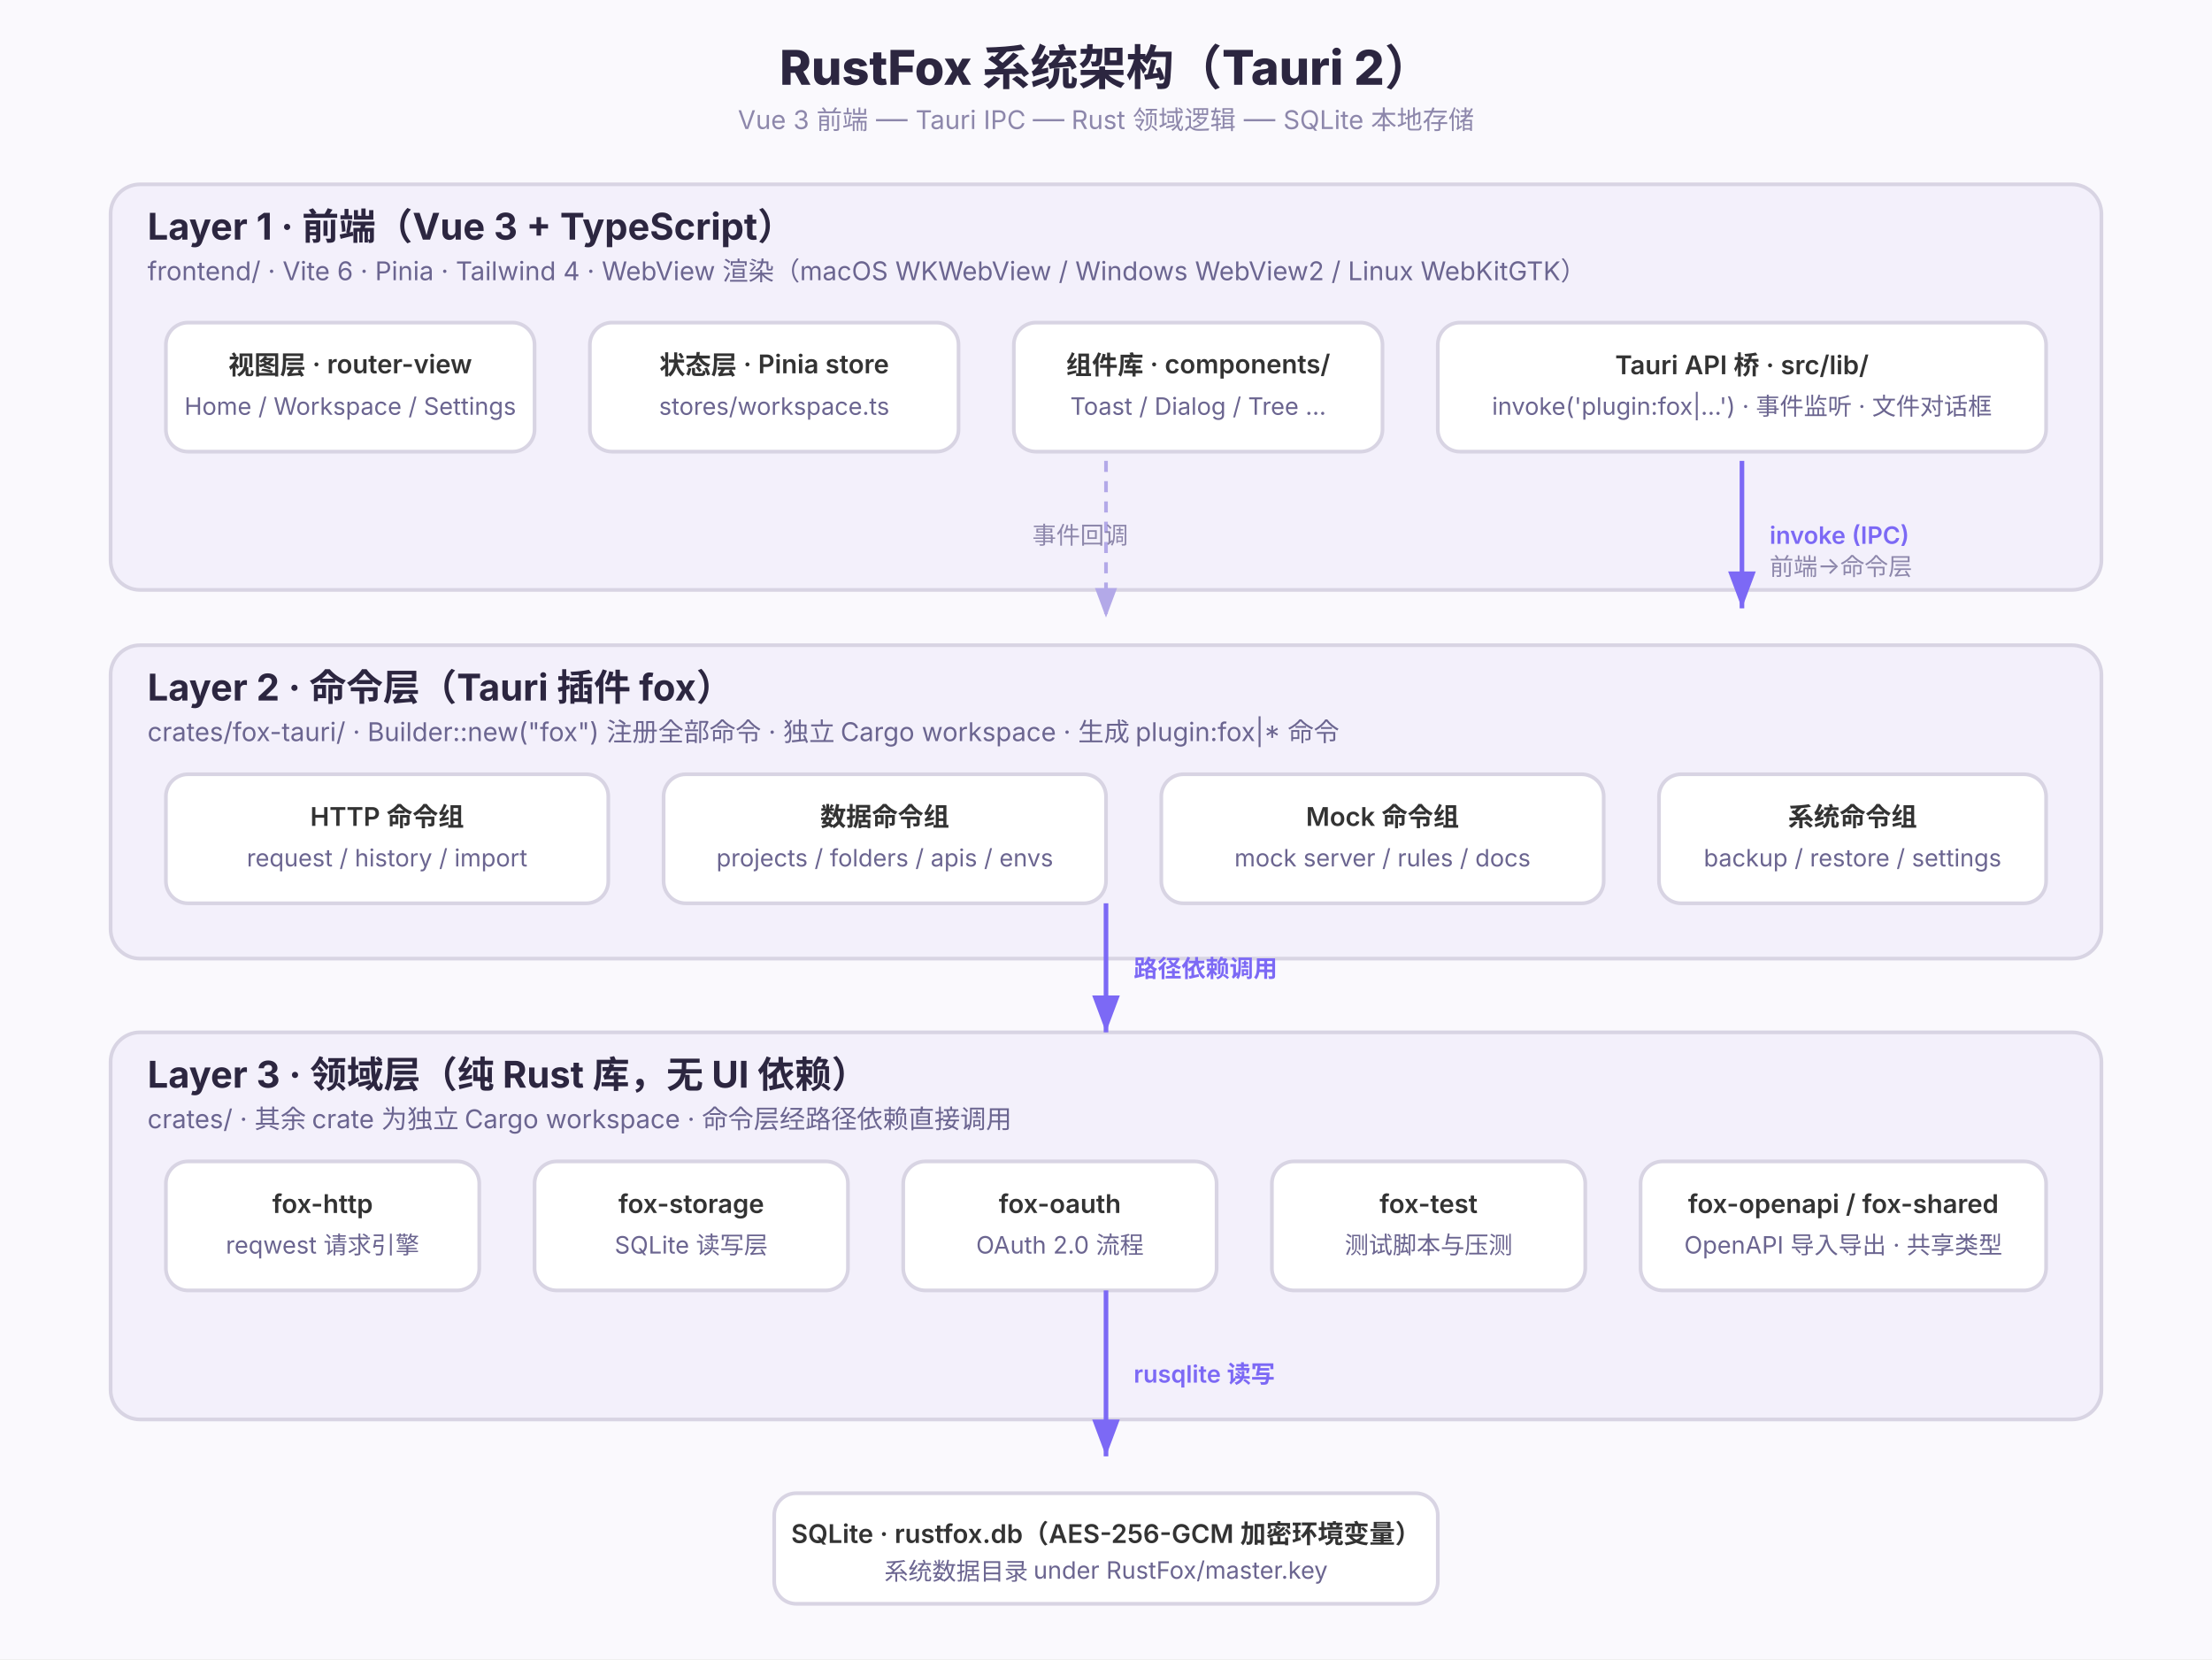
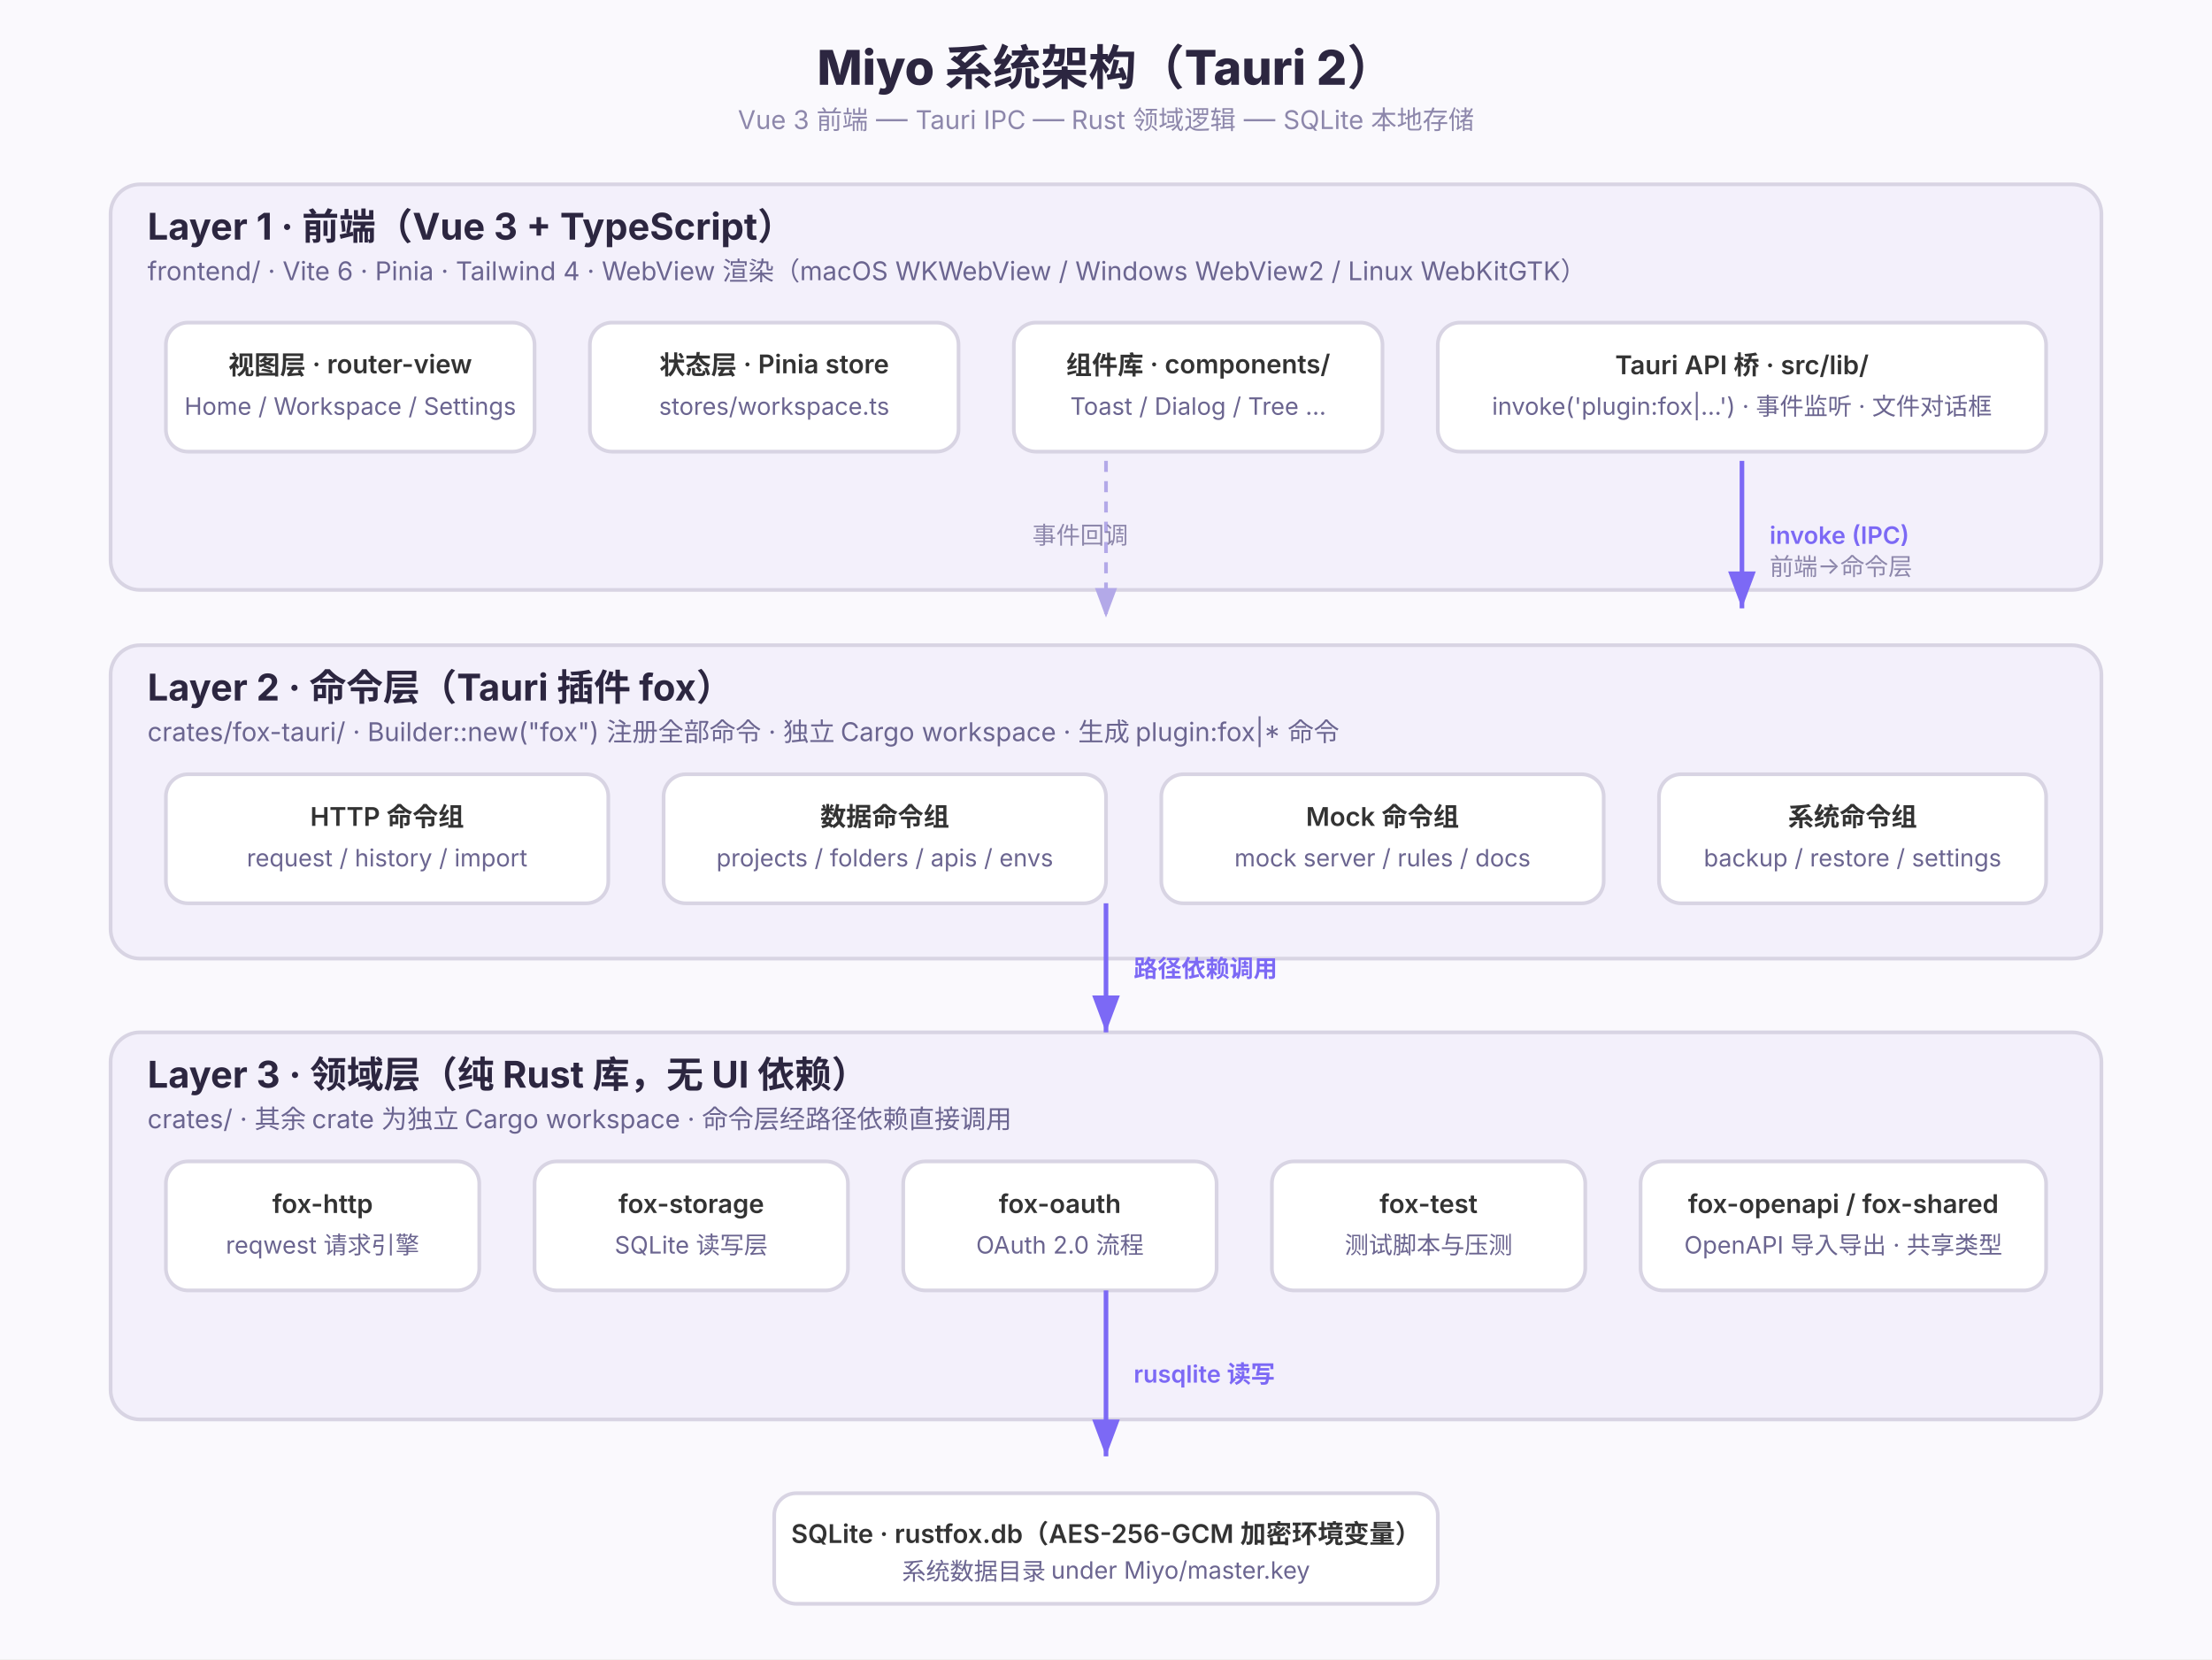
<svg xmlns="http://www.w3.org/2000/svg" viewBox="0 0 1200 900" font-family="-apple-system, 'PingFang SC', 'Microsoft YaHei', sans-serif">
  <defs>
    <style>
      .box { fill: #ffffff; stroke: #d8d4e3; stroke-width: 2; rx: 12 }
      .layer { fill: #f3f0fb; stroke: #d8d4e3; stroke-width: 2; rx: 16 }
      .title { font-size: 20px; font-weight: 700; fill: #2c2640 }
      .sub { font-size: 14px; fill: #6b6590 }
      .item { font-size: 14px; fill: #333; font-weight: 600 }
      .item2 { font-size: 13px; fill: #6b6590 }
      .arrow { stroke: #7c69f5; stroke-width: 2.5; fill: none; marker-end: url(#ah) }
      .arrow2 { stroke: #b3a9e8; stroke-width: 2; stroke-dasharray: 6 5; fill: none; marker-end: url(#ah2) }
      .lbl { font-size: 13px; fill: #7c69f5; font-weight: 600 }
      .lbl2 { font-size: 13px; fill: #8d87ab }
    </style>
    <marker id="ah" markerWidth="10" markerHeight="10" refX="8" refY="3" orient="auto">
      <path d="M0,0 L8,3 L0,6 z" fill="#7c69f5" />
    </marker>
    <marker id="ah2" markerWidth="10" markerHeight="10" refX="8" refY="3" orient="auto">
      <path d="M0,0 L8,3 L0,6 z" fill="#b3a9e8" />
    </marker>
  </defs>
  <rect width="1200" height="900" fill="#faf9fd" />
-   <text x="600" y="46" text-anchor="middle" font-size="26" font-weight="800" fill="#2c2640">RustFox 系统架构（Tauri 2）</text>
+   <text x="600" y="46" text-anchor="middle" font-size="26" font-weight="800" fill="#2c2640">Miyo 系统架构（Tauri 2）</text>
  <text x="600" y="70" text-anchor="middle" font-size="14" fill="#8d87ab">Vue 3 前端 ── Tauri IPC ── Rust 领域逻辑 ── SQLite 本地存储</text>
  <rect class="layer" x="60" y="100" width="1080" height="220" />
  <text x="80" y="130" class="title">Layer 1 · 前端（Vue 3 + TypeScript）</text>
  <text x="80" y="152" class="sub">frontend/ · Vite 6 · Pinia · Tailwind 4 · WebView 渲染（macOS WKWebView / Windows WebView2 / Linux WebKitGTK）</text>
  <rect class="box" x="90" y="175" width="200" height="70" />
  <text x="190" y="203" text-anchor="middle" class="item">视图层 · router-view</text>
  <text x="190" y="225" text-anchor="middle" class="item2">Home / Workspace / Settings</text>
  <rect class="box" x="320" y="175" width="200" height="70" />
  <text x="420" y="203" text-anchor="middle" class="item">状态层 · Pinia store</text>
  <text x="420" y="225" text-anchor="middle" class="item2">stores/workspace.ts</text>
  <rect class="box" x="550" y="175" width="200" height="70" />
  <text x="650" y="203" text-anchor="middle" class="item">组件库 · components/</text>
  <text x="650" y="225" text-anchor="middle" class="item2">Toast / Dialog / Tree …</text>
  <rect class="box" x="780" y="175" width="330" height="70" />
  <text x="945" y="203" text-anchor="middle" class="item">Tauri API 桥 · src/lib/</text>
  <text x="945" y="225" text-anchor="middle" class="item2">invoke('plugin:fox|...') · 事件监听 · 文件对话框</text>
  <rect class="layer" x="60" y="350" width="1080" height="170" />
  <text x="80" y="380" class="title">Layer 2 · 命令层（Tauri 插件 fox）</text>
  <text x="80" y="402" class="sub">crates/fox-tauri/ · Builder::new("fox") 注册全部命令 · 独立 Cargo workspace · 生成 plugin:fox|* 命令</text>
  <rect class="box" x="90" y="420" width="240" height="70" />
  <text x="210" y="448" text-anchor="middle" class="item">HTTP 命令组</text>
  <text x="210" y="470" text-anchor="middle" class="item2">request / history / import</text>
  <rect class="box" x="360" y="420" width="240" height="70" />
  <text x="480" y="448" text-anchor="middle" class="item">数据命令组</text>
  <text x="480" y="470" text-anchor="middle" class="item2">projects / folders / apis / envs</text>
  <rect class="box" x="630" y="420" width="240" height="70" />
  <text x="750" y="448" text-anchor="middle" class="item">Mock 命令组</text>
  <text x="750" y="470" text-anchor="middle" class="item2">mock server / rules / docs</text>
  <rect class="box" x="900" y="420" width="210" height="70" />
  <text x="1005" y="448" text-anchor="middle" class="item">系统命令组</text>
  <text x="1005" y="470" text-anchor="middle" class="item2">backup / restore / settings</text>
  <rect class="layer" x="60" y="560" width="1080" height="210" />
  <text x="80" y="590" class="title">Layer 3 · 领域层（纯 Rust 库，无 UI 依赖）</text>
  <text x="80" y="612" class="sub">crates/ · 其余 crate 为独立 Cargo workspace · 命令层经路径依赖直接调用</text>
  <rect class="box" x="90" y="630" width="170" height="70" />
  <text x="175" y="658" text-anchor="middle" class="item">fox-http</text>
  <text x="175" y="680" text-anchor="middle" class="item2">reqwest 请求引擎</text>
  <rect class="box" x="290" y="630" width="170" height="70" />
  <text x="375" y="658" text-anchor="middle" class="item">fox-storage</text>
  <text x="375" y="680" text-anchor="middle" class="item2">SQLite 读写层</text>
  <rect class="box" x="490" y="630" width="170" height="70" />
  <text x="575" y="658" text-anchor="middle" class="item">fox-oauth</text>
  <text x="575" y="680" text-anchor="middle" class="item2">OAuth 2.0 流程</text>
  <rect class="box" x="690" y="630" width="170" height="70" />
  <text x="775" y="658" text-anchor="middle" class="item">fox-test</text>
  <text x="775" y="680" text-anchor="middle" class="item2">测试脚本与压测</text>
  <rect class="box" x="890" y="630" width="220" height="70" />
  <text x="1000" y="658" text-anchor="middle" class="item">fox-openapi / fox-shared</text>
  <text x="1000" y="680" text-anchor="middle" class="item2">OpenAPI 导入导出 · 共享类型</text>
  <rect class="box" x="420" y="810" width="360" height="60" />
  <text x="600" y="837" text-anchor="middle" class="item">SQLite · rustfox.db（AES-256-GCM 加密环境变量）</text>
-   <text x="600" y="857" text-anchor="middle" class="item2">系统数据目录 under RustFox/master.key</text>
+   <text x="600" y="857" text-anchor="middle" class="item2">系统数据目录 under Miyo/master.key</text>
  <path class="arrow" d="M945 250 L945 330" />
  <text x="960" y="295" class="lbl">invoke (IPC)</text>
  <text x="960" y="312" class="lbl2">前端→命令层</text>
  <path class="arrow2" d="M600 250 L600 335" />
  <text x="560" y="295" class="lbl2">事件回调</text>
  <path class="arrow" d="M600 490 L600 560" />
  <text x="615" y="530" class="lbl">路径依赖调用</text>
  <path class="arrow" d="M600 700 L600 790" />
  <text x="615" y="750" class="lbl">rusqlite 读写</text>
</svg>
